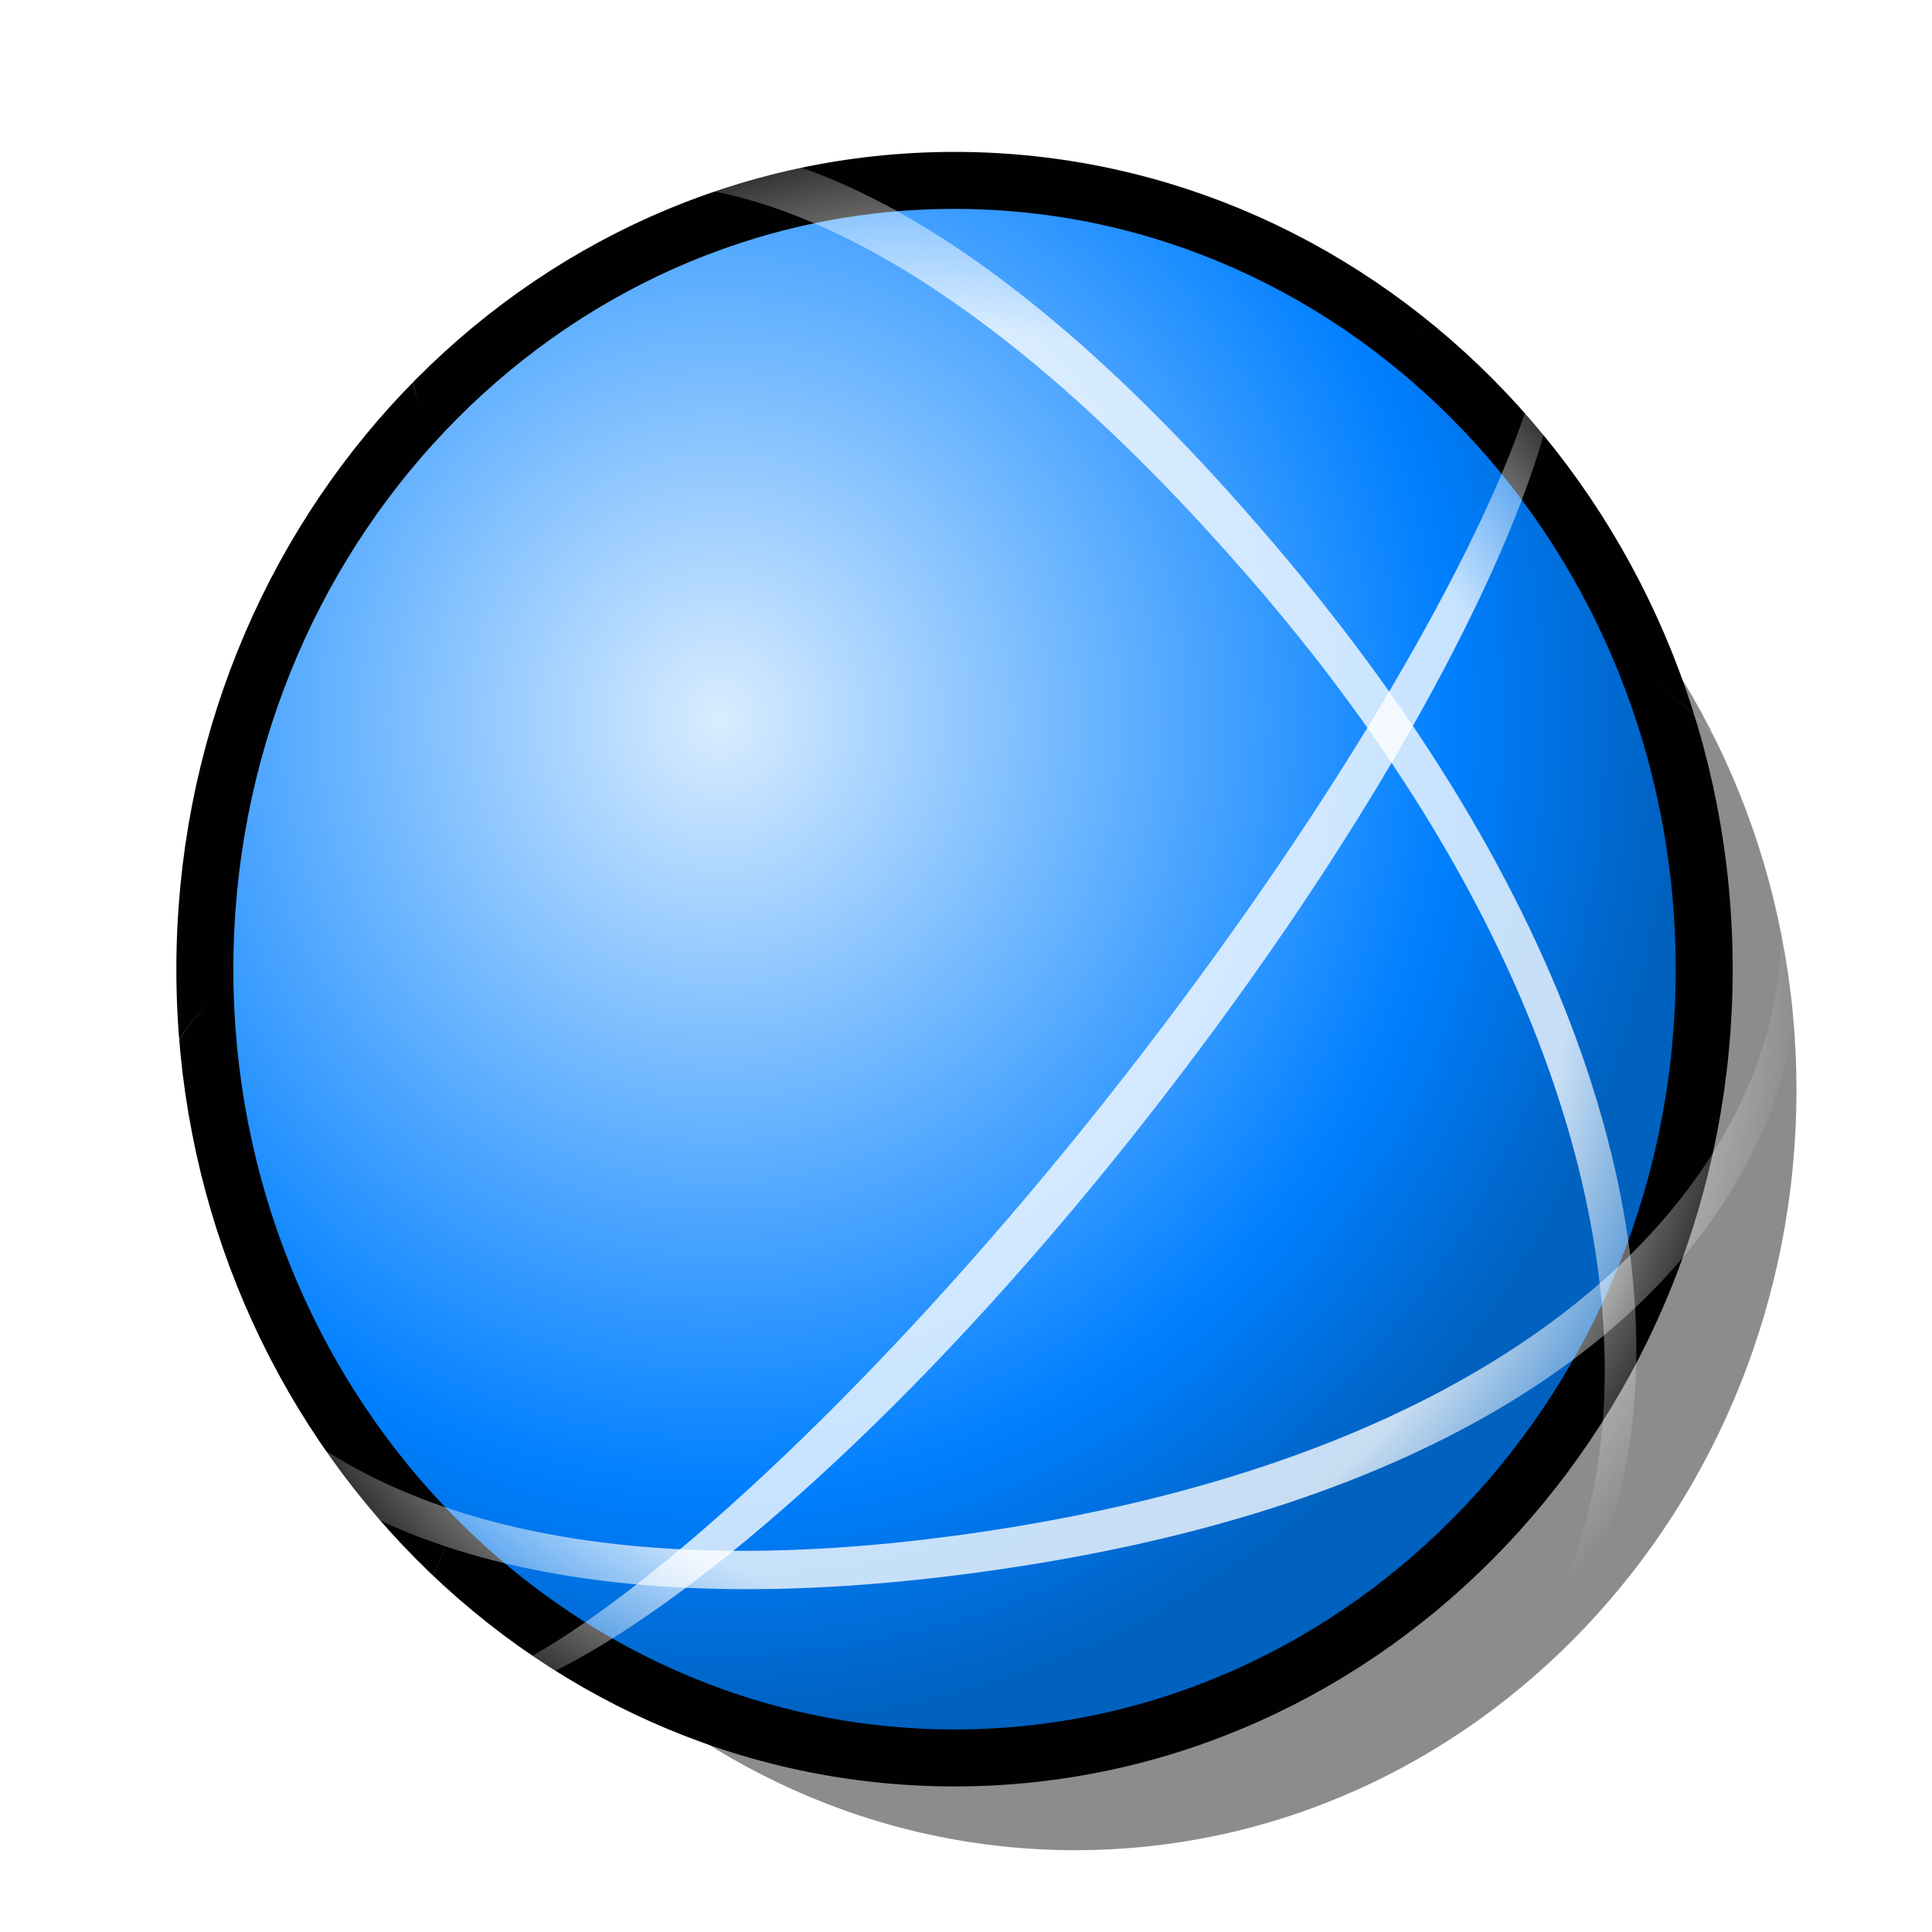
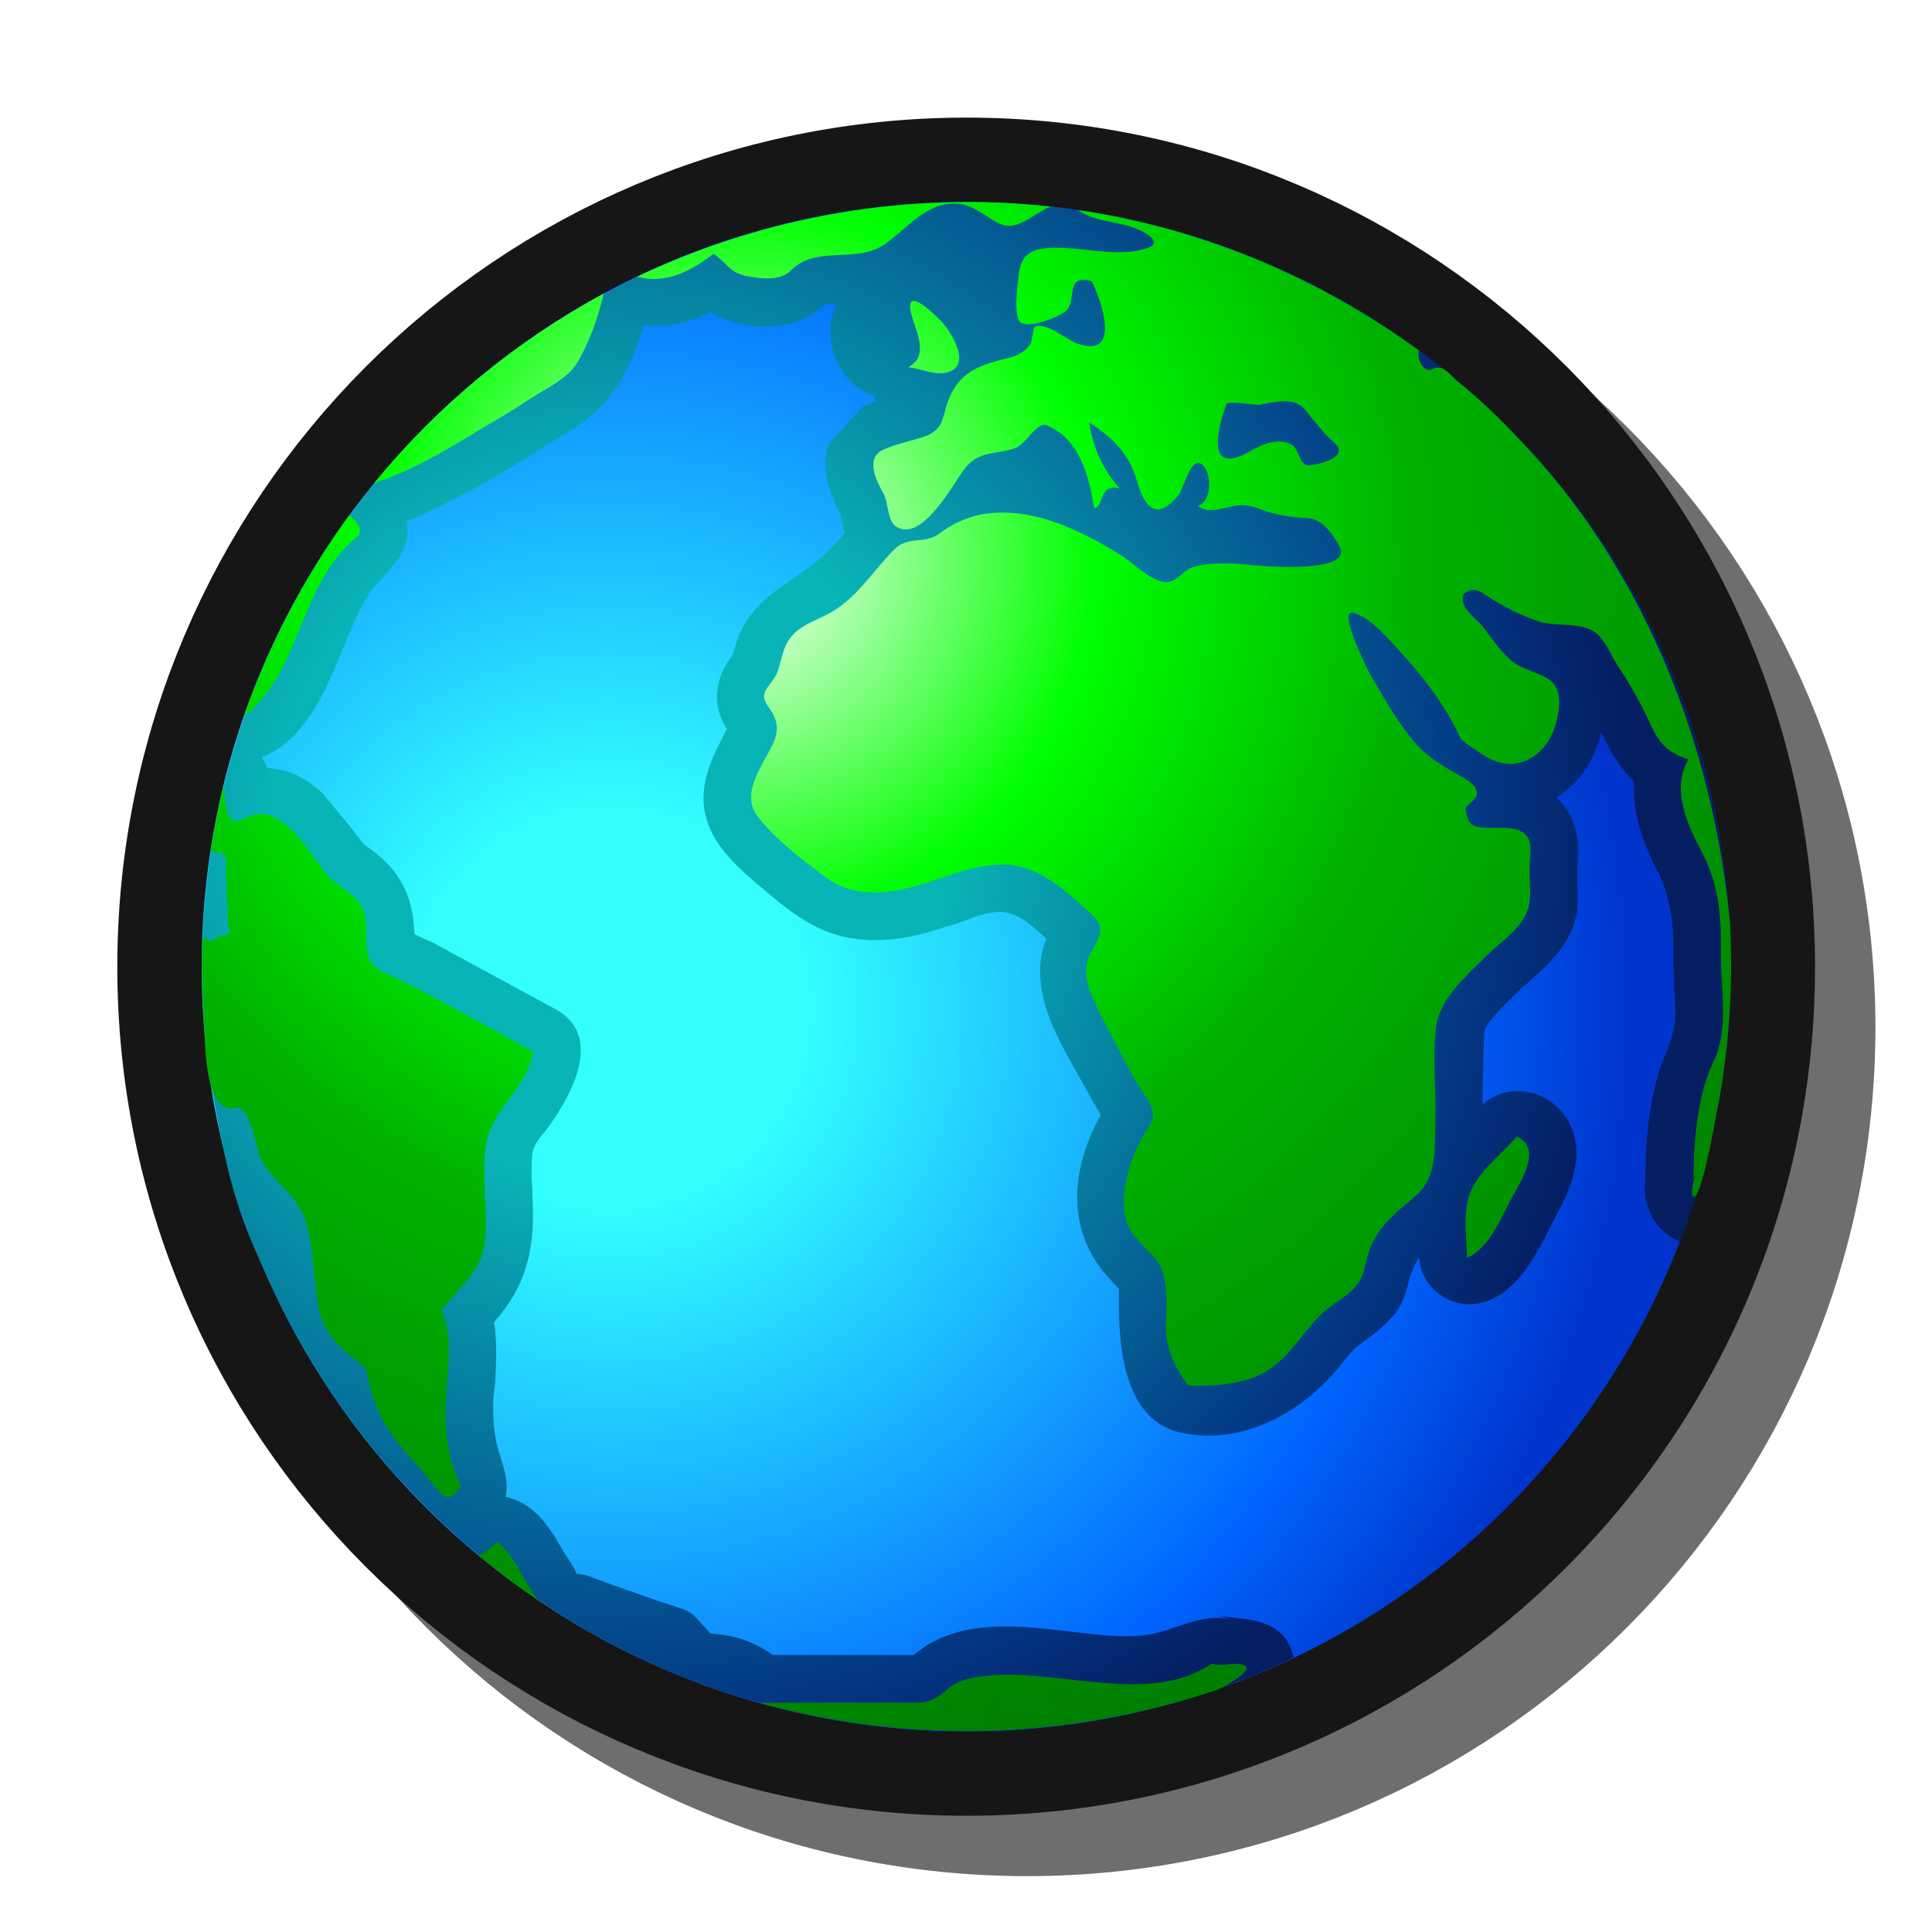
<svg xmlns="http://www.w3.org/2000/svg" version="1.1" width="64" height="64" color-interpolation="linearRGB">
  <g>
-     <path style="fill:#000000; fill-opacity:0.451" d="M31.62 6.92C18.43 6.92 7.73 18.19 7.73 32.11C7.73 46 18.43 57.29 31.62 57.29C44.8 57.29 55.51 46 55.51 32.11C55.51 18.19 44.8 6.92 31.62 6.92z            M31.62 6.92C18.43 6.92 7.73 18.19 7.73 32.11C7.73 46 18.43 57.29 31.62 57.29C44.8 57.29 55.51 46 55.51 32.11C55.51 18.19 44.8 6.92 31.62 6.92z" transform="matrix(1,0,0,1,4,4)" />
-     <path style="fill:none; stroke:#010101; stroke-width:3.776" d="M31.62 6.92C18.43 6.92 7.73 18.19 7.73 32.11C7.73 46 18.43 57.29 31.62 57.29C44.8 57.29 55.51 46 55.51 32.11C55.51 18.19 44.8 6.92 31.62 6.92z" />
-     <radialGradient id="gradient0" gradientUnits="userSpaceOnUse" cx="0" cy="0" r="64" gradientTransform="matrix(0.4958,0,0,0.5226,23.8436,23.829)">
-       <stop offset="0" stop-color="#d9ecff" />
-       <stop offset="0.765" stop-color="#007fff" />
-       <stop offset="1" stop-color="#0061bf" />
+     <path style="fill:none; stroke:#010101; stroke-opacity:0.569; stroke-width:4" d="M32.02 1.9C42.02 1.9 50.13 10.02 50.13 20.03C50.13 30.04 42.02 38.15 32.02 38.15C22.01 38.15 13.89 30.04 13.89 20.03C13.89 10.02 22.01 1.9 32.02 1.9V1.9V1.9z" transform="matrix(1.3976,0,0,1.3976,-10.7314,6.0358)" />
+     <path style="fill:none; stroke:#161616; stroke-width:4" d="M32.02 1.9C42.02 1.9 50.13 10.02 50.13 20.03C50.13 30.04 42.02 38.15 32.02 38.15C22.01 38.15 13.89 30.04 13.89 20.03C13.89 10.02 22.01 1.9 32.02 1.9V1.9V1.9z" transform="matrix(1.3976,0,0,1.3976,-12.7314,4.0358)" />
+     <radialGradient id="gradient0" gradientUnits="userSpaceOnUse" cx="0" cy="0" r="64" gradientTransform="matrix(0,-0.3803,-0.3803,0,23.5321,21.0147)">
+       <stop offset="0.193" stop-color="#33ffff" />
+       <stop offset="0.788" stop-color="#0066ff" />
+       <stop offset="1" stop-color="#0034cc" />
    </radialGradient>
-     <path style="fill:url(#gradient0)" d="M31.62 6.92C18.43 6.92 7.73 18.19 7.73 32.11C7.73 46 18.43 57.29 31.62 57.29C44.8 57.29 55.51 46 55.51 32.11C55.51 18.19 44.8 6.92 31.62 6.92z" />
-     <radialGradient id="gradient1" gradientUnits="userSpaceOnUse" cx="0" cy="0" r="64" gradientTransform="matrix(0.4384,0,0,0.4621,31.779,32.193)">
-       <stop offset="0.718" stop-color="#ffffff" stop-opacity="0.78" />
-       <stop offset="0.993" stop-color="#ffffff" stop-opacity="0" />
+     <path style="fill:url(#gradient0)" d="M32.02 1.9C42.02 1.9 50.13 10.02 50.13 20.03C50.13 30.04 42.02 38.15 32.02 38.15C22.01 38.15 13.89 30.04 13.89 20.03C13.89 10.02 22.01 1.9 32.02 1.9V1.9V1.9z" transform="matrix(1.3976,0,0,1.3976,-12.7314,4.0358)" />
+     <radialGradient id="gradient1" gradientUnits="userSpaceOnUse" cx="0" cy="0" r="64" gradientTransform="matrix(0,-0.3803,-0.3803,0,23.5321,17.0147)">
+       <stop offset="0.33" stop-color="#09b4b6" />
+       <stop offset="0.85" stop-color="#033784" />
+       <stop offset="1" stop-color="#051d61" />
    </radialGradient>
-     <path style="fill:url(#gradient1)" d="M41.68 56.23C51.71 62.55 63.49 43.48 42.67 18.57C21.85 -6.31 11.92 9.17 13.9 13.36C11.78 9.3 21.85 -3.6 41.68 19.48C61.53 42.63 51.67 62.51 41.68 56.23z" />
-     <radialGradient id="gradient2" gradientUnits="userSpaceOnUse" cx="0" cy="0" r="64" gradientTransform="matrix(0.4384,0,0,0.4621,31.779,32.193)">
-       <stop offset="0.718" stop-color="#ffffff" stop-opacity="0.78" />
-       <stop offset="0.993" stop-color="#ffffff" stop-opacity="0" />
+     <path style="fill:url(#gradient1)" d="M47.33 10.32C44.65 6.09 40.22 3.1 35.29 2.2C34.22 2 33.11 1.9 32.02 1.9C26.94 1.9 22.01 4.09 18.6 7.86C14.98 11.84 13.31 17.3 14.09 22.62C14.5 25.12 14.75 25.87 15.4 27.28C17.22 31.44 20.62 34.83 24.79 36.65C29.54 38.72 35.09 38.63 39.77 36.4C39.58 35.54 38.84 35.5 38.11 35.43C38.08 35.43 38.05 35.43 38.02 35.43C38.11 35.45 38.2 35.47 38.29 35.5C37.7 35.36 37.18 35.63 36.63 35.79C36 35.97 35.34 35.88 34.7 35.81C33.41 35.66 31.84 35.41 30.77 36.34C30.7 36.34 30.64 36.34 30.64 36.34C30.57 36.34 30.5 36.34 30.43 36.34C30.43 36.34 27.95 36.34 27.43 36.34C26.9 35.97 26.42 35.86 25.95 35.83C25.92 35.79 25.7 35.56 25.7 35.56C25.57 35.4 25.46 35.31 25.29 35.25C24.92 35.13 24.56 35.01 24.2 34.88C23.82 34.75 23.44 34.61 23.06 34.47C22.96 34.43 22.87 34.43 22.77 34.41C22.75 34.38 22.76 34.33 22.72 34.29C22.64 34.15 22.56 34.03 22.47 33.9C22.14 33.31 21.78 32.74 21.09 32.59C21.18 32.22 21.04 31.89 20.94 31.54C20.81 31.14 20.79 30.72 20.8 30.31C20.81 30.19 20.82 30.07 20.84 29.95C20.87 29.45 20.9 28.95 20.82 28.45C21.62 27.55 21.8 26.64 21.73 25.47C21.73 25.33 21.72 25.19 21.71 25.04C21.71 24.42 21.71 24.34 21.92 24.06C21.95 24.02 21.99 23.97 22.03 23.93C22.59 23.19 23.47 21.7 22.29 21.04C21.31 20.51 20.34 19.98 19.36 19.45C19.36 19.45 18.97 19.28 18.93 19.25V19.22C18.9 18.37 18.61 17.77 17.92 17.26L17.73 17.12C17.73 17.12 17.48 16.79 17.48 16.79C17.24 16.5 17 16.21 16.76 15.92C16.29 15.47 15.85 15.34 15.44 15.31C15.42 15.22 15.36 15.14 15.31 15.07C16.35 14.64 16.82 13.5 17.22 12.53C17.46 11.97 17.67 11.35 18.1 10.89C18.48 10.47 18.85 10.1 18.75 9.47C19.56 9.14 20.31 8.72 21.03 8.31C21.06 8.28 21.09 8.27 21.12 8.25C21.6 7.95 22.09 7.65 22.56 7.36C23.57 6.76 24.04 5.94 24.37 4.82C24.98 4.88 25.54 4.73 25.95 4.51C26.73 4.98 28.01 5.01 28.67 4.32C28.7 4.32 28.81 4.3 28.94 4.3C28.55 5.09 28.94 6.17 29.8 6.5C29.84 6.53 29.85 6.61 29.88 6.63C29.71 6.69 29.54 6.76 29.54 6.76C29.28 7.05 29.01 7.36 28.75 7.65C28.56 8.21 28.75 8.77 29.02 9.27C29.03 9.28 29.04 9.35 29.04 9.35C29.05 9.44 29.09 9.59 29.13 9.75C29.05 9.85 28.97 9.93 28.97 9.93C28.18 10.89 26.88 11.11 26.53 12.46C26.51 12.52 26.49 12.57 26.47 12.64C26.06 13.17 25.96 13.81 26.34 14.39C26.29 14.47 26.27 14.53 26.27 14.53C25.94 15.14 25.65 15.82 25.85 16.51C26.04 17.18 26.59 17.67 27.1 18.1C27.6 18.53 28.11 18.96 28.73 19.2C29.46 19.48 30.29 19.43 31.04 19.23C31.29 19.15 31.55 19.07 31.8 19C32.15 18.87 32.52 18.7 32.9 18.73C33.31 18.78 33.61 19.1 33.91 19.36C33.38 20.71 34.4 22.06 35.02 23.23C35.02 23.23 35.15 23.46 35.2 23.54C34.45 24.89 34.36 26.39 35.52 27.54C35.55 27.57 35.59 27.62 35.63 27.65C35.61 28.77 35.65 30.72 37.06 31.06C38.52 31.4 39.97 30.6 40.86 29.5C40.97 29.36 41.09 29.22 41.2 29.09C41.3 29.01 41.39 28.94 41.49 28.87C41.79 28.64 42.13 28.38 42.31 28.04C42.49 27.69 42.5 27.25 42.75 26.92C42.75 26.92 42.75 26.92 42.75 26.93C42.79 27.62 43.45 28.12 44.13 28.01C44.97 27.87 45.47 26.96 45.81 26.28C45.86 26.18 45.92 26.07 45.97 25.97C45.98 25.95 45.99 25.93 46 25.9C46.41 25.2 46.72 24.3 46.2 23.56C45.75 22.93 44.86 22.76 44.25 23.29C44.25 23.07 44.25 22.87 44.25 22.87C44.27 22.44 44.27 22.01 44.29 21.57C44.31 21.38 44.72 20.98 44.93 20.77C45.01 20.7 45.08 20.62 45.15 20.55C45.23 20.48 45.31 20.42 45.38 20.35C45.84 19.95 46.29 19.51 46.45 18.89C46.54 18.63 46.49 18.2 46.5 17.92C46.5 17.85 46.5 17.78 46.5 17.71C46.5 17.68 46.5 17.65 46.5 17.62C46.56 17.03 46.47 16.43 46 16.02C46.52 15.69 46.9 15.15 47.06 14.47C47.09 14.52 47.15 14.65 47.15 14.65C47.31 14.96 47.5 15.31 47.84 15.64C47.79 16.38 48.06 17.09 48.38 17.73C48.72 18.37 48.79 19.09 48.77 19.79C48.78 20.03 48.79 20.27 48.79 20.51C48.81 20.87 48.86 21.27 48.75 21.63C48.66 21.97 48.49 22.29 48.4 22.62C48.18 23.4 48.11 24.22 48.11 25.04C48 25.7 48.38 26.34 48.93 26.54C50.97 21.23 50.38 15.14 47.33 10.32V10.32V10.32z" transform="matrix(1.3976,0,0,1.3976,-12.7314,4.0358)" />
+     <radialGradient id="gradient2" gradientUnits="userSpaceOnUse" cx="0" cy="0" r="64" gradientTransform="matrix(0,0.4477,-0.4477,0,26.4916,10.4363)">
+       <stop offset="0" stop-color="#ffffff" />
+       <stop offset="0.299" stop-color="#00ff00" />
+       <stop offset="0.564" stop-color="#00b200" />
+       <stop offset="1" stop-color="#008000" />
    </radialGradient>
-     <path style="fill:url(#gradient2)" d="M14.9 51C9.44 61.52 22.83 56.23 37.71 37.4C52.58 18.57 55.57 3.96 46.64 11.26C55.64 3.96 50.48 18.96 36.59 36.49C22.69 53.99 9.51 61.71 14.9 51z" />
-     <radialGradient id="gradient3" gradientUnits="userSpaceOnUse" cx="0" cy="0" r="64" gradientTransform="matrix(0.4384,0,0,0.4621,31.779,32.193)">
-       <stop offset="0.718" stop-color="#ffffff" stop-opacity="0.78" />
-       <stop offset="0.993" stop-color="#ffffff" stop-opacity="0" />
-     </radialGradient>
-     <path style="fill:url(#gradient3)" d="M54.75 22.61C63.51 28.26 62.51 47.87 32.75 52.04C3.02 56.23 2.03 37.4 6.96 33.21C2.03 37.52 4.75 54.91 32.63 50.73C60.52 46.55 63.26 28.12 54.75 22.61z" />
+     <path style="fill:url(#gradient2)" d="M20.89 33.66C20.76 33.77 20.62 33.93 20.45 33.97C20.9 34.36 21.39 34.72 21.89 35.06C21.51 34.63 21.37 34.02 20.89 33.66            M22.76 5.76C23.07 5.25 23.28 4.67 23.42 4.07C21.34 5.19 19.48 6.73 17.98 8.56C18.89 8.27 19.72 7.76 20.54 7.26C20.95 7.03 21.35 6.78 21.73 6.53C22.06 6.32 22.54 6.09 22.76 5.76            M37.83 36.54C36.38 37.56 34.16 36.65 32.52 36.83C32.15 36.86 31.79 36.93 31.51 37.2C31.12 37.52 30.95 37.47 30.43 37.47C29.31 37.47 28.2 37.47 27.1 37.47C29.5 38.13 32.04 38.31 34.5 37.97C35.68 37.81 36.84 37.54 37.97 37.16C38.06 37.13 38.9 36.68 38.59 36.58C38.36 36.49 38.06 36.63 37.83 36.54            M45.06 24.05C44.72 24.45 44.29 24.76 44.04 25.21C43.74 25.73 43.88 26.36 43.88 26.93C44.45 26.67 44.7 25.92 44.99 25.42C45.2 25.04 45.65 24.31 45.06 24.05            M40.16 8.14C39.9 8.18 39.91 7.75 39.72 7.65C39.38 7.46 38.97 7.67 38.68 7.84C37.68 8.38 37.97 7.25 38.18 6.69C38.2 6.61 38.84 6.71 38.95 6.71C39.27 6.65 39.77 6.51 40.02 6.8C40.27 7.09 40.45 7.36 40.74 7.61C41.09 7.94 40.43 8.11 40.16 8.14            M50.11 18.94C49.84 16.17 49.04 13.43 47.68 11C46.99 9.76 46.15 8.6 45.16 7.57C44.68 7.05 44.18 6.57 43.63 6.13C43.47 5.98 43.29 5.73 43.06 5.86C42.84 5.98 42.68 5.57 42.74 5.42C40.36 3.68 37.58 2.52 34.66 2.09C35.09 2.39 35.61 2.35 36.06 2.54C36.22 2.6 36.7 2.86 36.31 2.99C35.58 3.24 34.74 2.94 33.97 2.99C33.5 3.02 33.29 3.19 33.25 3.67C33.22 3.93 33.15 4.44 33.25 4.69C33.36 4.98 34.27 4.61 34.4 4.46C34.63 4.19 34.36 3.6 34.99 3.78C35.22 4.26 35.7 5.61 34.65 5.26C34.4 5.17 33.9 4.73 33.63 4.86C33.61 4.88 33.56 5.21 33.54 5.25C33.45 5.4 33.29 5.51 33.11 5.57C32.36 5.76 31.84 5.88 31.56 6.67C31.44 7.07 31.45 7.3 31.02 7.46C30.7 7.57 30.34 7.63 30.03 7.78C29.61 7.98 29.89 8.53 30.05 8.81C30.17 9.02 30.14 9.48 30.36 9.6C30.98 9.97 31.71 8.56 31.97 8.23C32.31 7.78 32.7 7.9 33.18 7.73C33.4 7.67 33.68 7.11 33.91 7.19C34.7 7.5 34.93 8.43 35.04 9.15C35.29 9.15 35.13 8.56 35.65 8.69C35.27 8.27 35 7.71 34.93 7.13C35.5 7.5 35.88 7.88 36.06 8.52C36.24 9.14 36.52 9.48 37.04 8.85C37.16 8.72 37.34 7.88 37.61 8.13C37.84 8.32 37.84 9.01 37.5 9.1C37.7 9.27 37.97 9.19 38.2 9.14C38.52 9.06 38.7 9.07 39 9.19C39.36 9.32 39.72 9.38 40.09 9.39C40.47 9.42 40.68 9.76 40.84 10.03C41.31 10.81 38.52 10.48 38.38 10.47C38.04 10.46 37.65 10.46 37.34 10.57C37.11 10.68 36.93 11 36.63 10.89C36.31 10.8 36.02 10.51 35.75 10.32C35.36 10.07 34.97 9.85 34.56 9.67C33.86 9.35 33.09 9.17 32.34 9.31C31.98 9.39 31.64 9.55 31.36 9.77C31.01 10.02 30.62 9.8 30.29 10.15C29.76 10.69 29.38 11.35 28.69 11.69C28.39 11.84 28.05 11.96 27.86 12.21C27.64 12.47 27.64 12.81 27.51 13.1C27.37 13.39 27.07 13.52 27.31 13.85C27.53 14.14 27.59 14.38 27.44 14.72C27.22 15.22 26.64 15.9 27.06 16.45C27.46 17 28.18 17.53 28.7 17.92C29.31 18.37 30.06 18.31 30.76 18.13C31.39 17.96 32.04 17.65 32.72 17.61C33.56 17.54 34.2 18.07 34.79 18.61C35.18 18.95 35.33 19.1 35.02 19.59C34.7 20.14 34.9 20.54 35.16 21.09C35.43 21.62 35.72 22.17 36 22.69C36.13 22.92 36.31 23.12 36.4 23.37C36.52 23.64 36.34 23.8 36.2 24.04C35.93 24.53 35.75 25.07 35.75 25.63C35.75 26.26 36.04 26.46 36.43 26.87C36.79 27.22 36.77 27.87 36.75 28.34C36.7 28.98 36.9 29.44 37.27 29.95C37.86 29.97 38.45 29.94 38.99 29.69C39.63 29.37 39.91 28.78 40.4 28.29C40.86 27.84 41.33 27.79 41.47 27.11C41.63 26.29 42.06 25.97 42.65 25.47C43.18 25.02 43.11 24.36 43.13 23.71C43.15 22.97 43.06 22.17 43.15 21.43C43.25 20.76 43.9 20.21 44.34 19.77C44.68 19.43 45.22 19.1 45.34 18.61C45.41 18.35 45.36 18 45.36 17.71C45.36 17.52 45.43 17.19 45.34 17C45.09 16.47 44.02 16.98 43.9 16.51C43.81 16.21 43.84 16.27 44.02 16.09C44.25 15.89 44.02 15.68 43.84 15.57C43.31 15.27 42.9 15.06 42.52 14.56C42.15 14.09 41.86 13.56 41.56 13.05C41.5 12.92 40.79 11.51 41.2 11.64C41.65 11.78 42.06 12.31 42.38 12.65C42.9 13.23 43.4 13.89 43.72 14.6C43.74 14.68 44.06 14.86 44.13 14.92C44.38 15.1 44.65 15.23 44.95 15.22C45.66 15.15 46 14.52 46.06 13.88C46.13 13.01 45.45 13.18 44.93 12.77C44.65 12.53 44.45 12.21 44.22 11.92C44.06 11.75 43.66 11.47 43.81 11.18C44.11 10.98 44.22 11.17 44.52 11.34C44.86 11.55 45.22 11.72 45.61 11.85C46 11.97 46.59 11.85 46.93 12.11C47.15 12.27 47.29 12.64 47.43 12.85C47.66 13.21 47.88 13.56 48.06 13.93C48.36 14.52 48.43 14.9 49.13 15.11C48.7 15.85 49.13 16.7 49.47 17.36C49.88 18.15 49.91 18.93 49.9 19.8C49.9 20.61 50.09 21.53 49.72 22.28C49.33 23.1 49.25 24.2 49.25 25.12C49.25 25.06 49.27 24.98 49.31 24.94C49.27 25.01 49.15 25.46 49.25 25.48C49.43 25.53 49.74 23.81 49.77 23.62C50.09 22.09 50.2 20.51 50.11 18.94            M17.62 9.8C17.69 9.56 17.54 9.47 17.39 9.32C16.34 10.77 15.48 12.39 14.89 14.09C16.29 13 16.19 10.89 17.62 9.8            M30.63 5.82C30.95 5.84 31.31 6.05 31.62 5.92C32.13 5.73 31.64 4.96 31.44 4.75C31.29 4.59 30.56 3.86 30.7 4.51C30.79 4.94 31.17 5.53 30.63 5.82            M26.02 3.13C26.36 3.35 26.38 3.57 26.82 3.66C27.13 3.72 27.62 3.78 27.86 3.52C28.44 2.93 29.34 3.35 30.02 2.94C30.55 2.6 31.01 1.94 31.7 1.94C32.13 1.92 32.4 2.2 32.75 2.39C33.22 2.65 33.59 2.16 34.02 2.01C30.69 1.64 27.27 2.22 24.21 3.67C24.89 3.86 25.5 3.53 26.02 3.13            M19.57 28.17C19.87 27.78 20.26 27.45 20.47 27.02C20.73 26.46 20.59 25.63 20.59 25.04C20.59 24.36 20.59 23.96 21.02 23.38C21.32 22.95 21.65 22.59 21.75 22.04C20.78 21.51 19.8 20.96 18.82 20.45C18.57 20.31 18.01 20.15 17.87 19.87C17.71 19.47 17.87 18.97 17.69 18.61C17.54 18.31 17.1 18.12 16.87 17.86C16.57 17.5 16.34 17.07 15.98 16.75C15.64 16.44 15.32 16.29 14.89 16.52C14.43 16.78 14.46 16.06 14.4 15.76C14.28 16.27 14.18 16.79 14.1 17.3C14.52 17.3 14.47 17.43 14.47 17.82C14.48 18.22 14.5 18.62 14.52 19.04C14.59 19.2 14.53 19.29 14.36 19.29C14.31 19.31 14.27 19.34 14.21 19.36C14.1 19.44 14.03 19.43 13.98 19.32C13.82 19.31 13.93 21.1 13.94 21.25C13.98 21.81 13.93 23.63 14.76 23.36C15.18 23.64 15.11 24.35 15.4 24.76C15.75 25.25 16.19 25.5 16.37 26.11C16.54 26.72 16.54 27.37 16.64 28.01C16.78 28.79 17.2 29.07 17.79 29.55C17.93 30.37 18.17 30.88 18.71 31.52C18.96 31.79 19.21 32.08 19.45 32.38C19.69 32.68 19.79 32.68 20.04 32.34C19.72 31.7 19.63 30.96 19.68 30.26C19.71 29.57 19.87 28.8 19.57 28.17" transform="matrix(1.3976,0,0,1.3976,-12.7314,4.0358)" />
  </g>
</svg>
